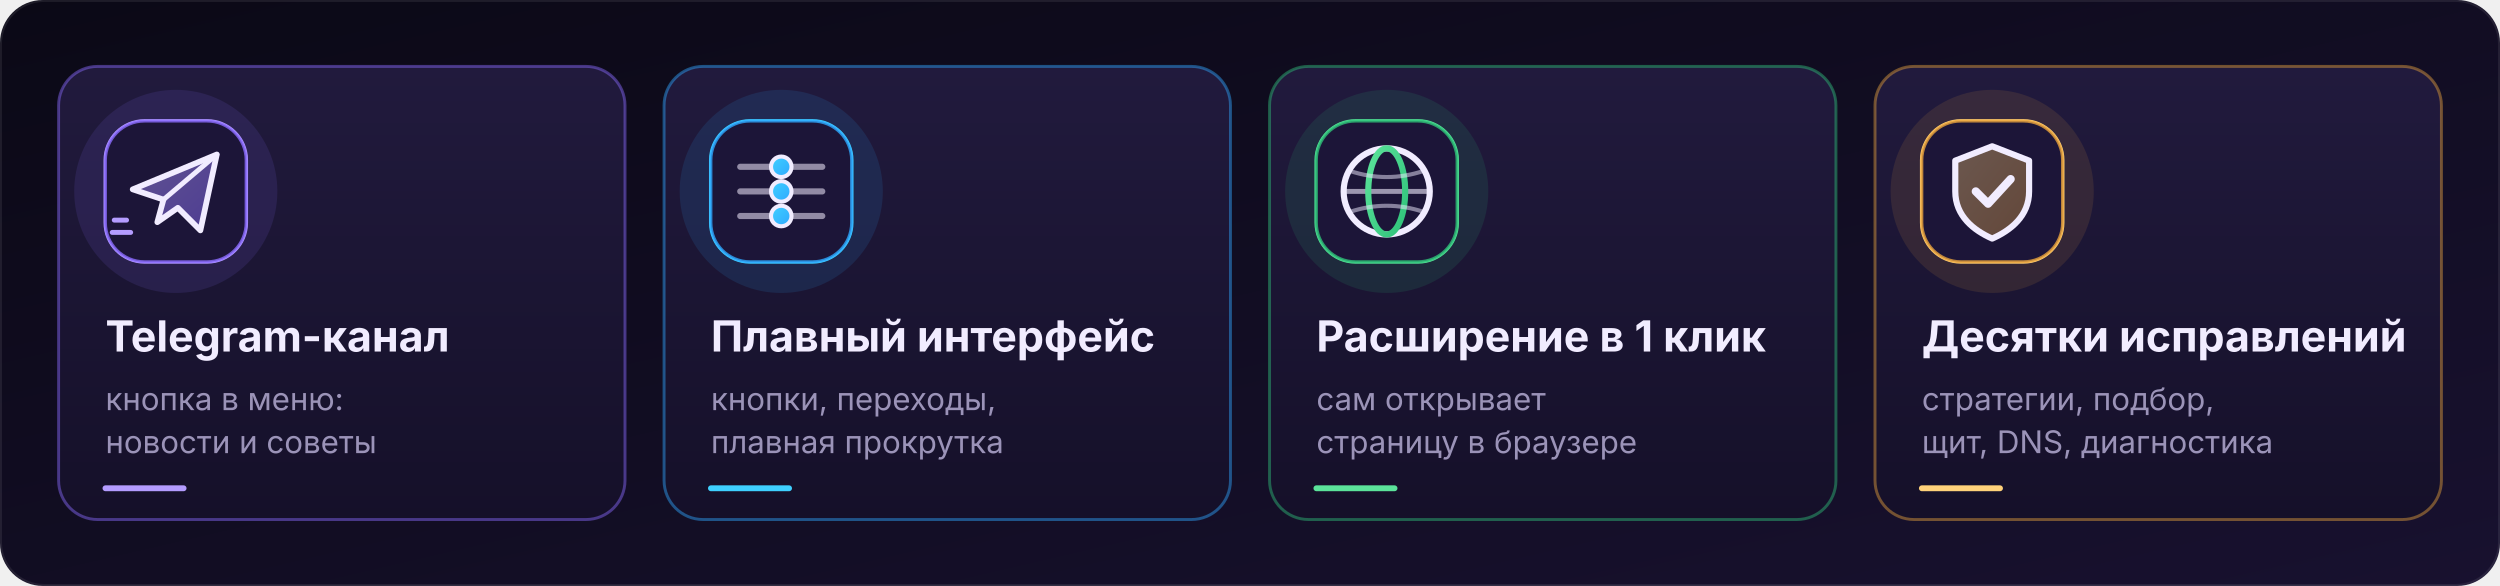
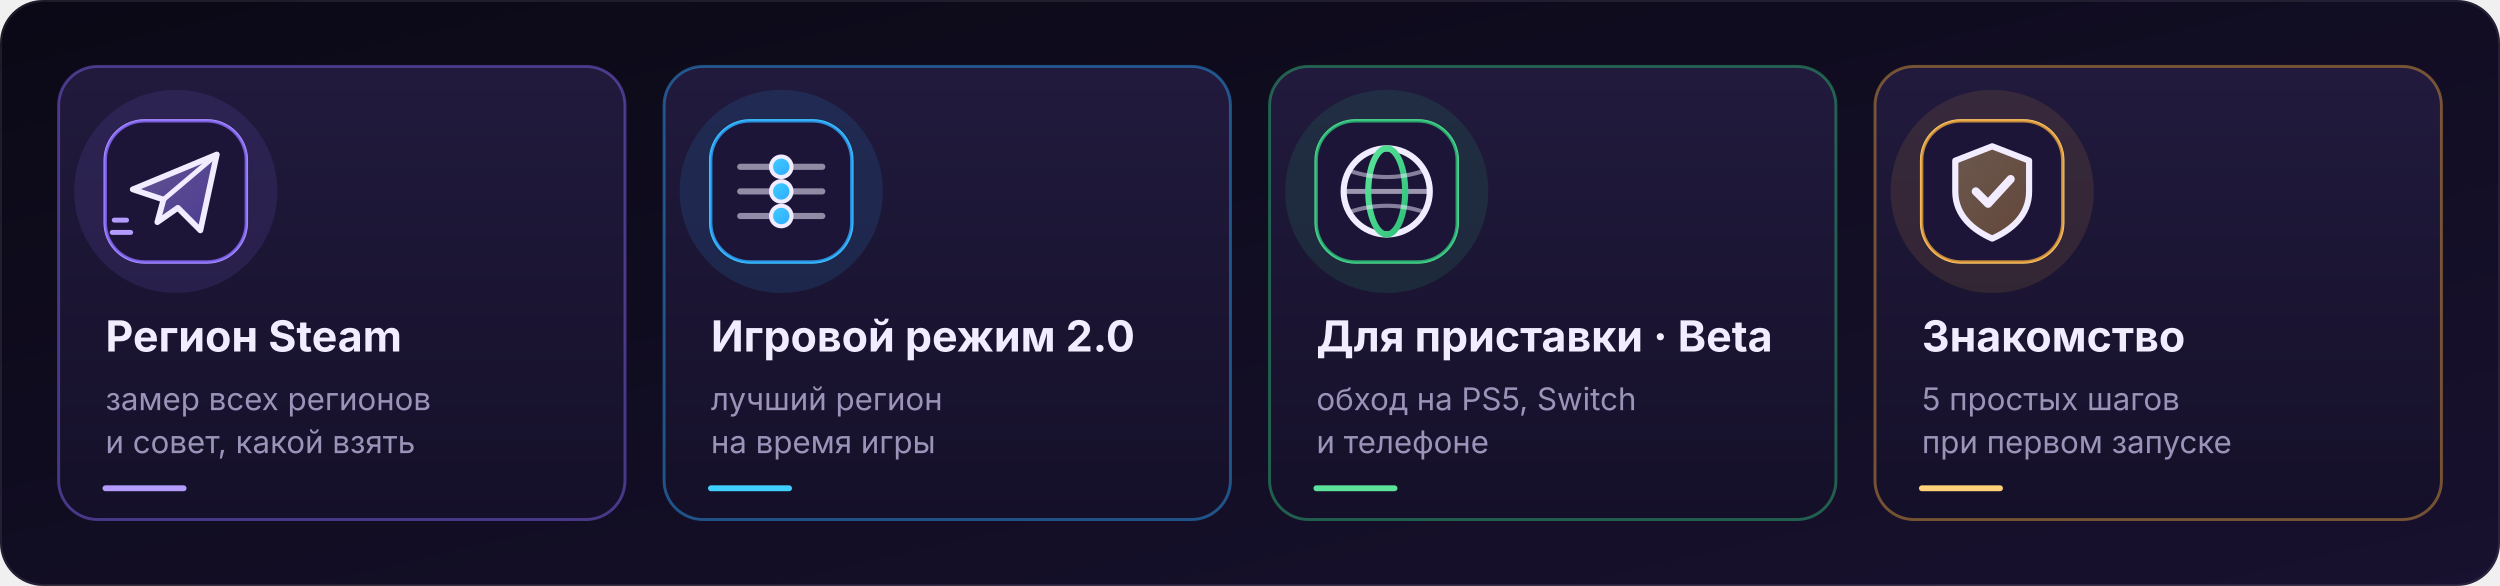
<svg xmlns="http://www.w3.org/2000/svg" width="1280" height="300" viewBox="0 0 1280 300" role="img" aria-label="Что нового в MakeyStar 3.0">
  <defs>
    <linearGradient id="bg" x1="0" y1="0" x2="1" y2="1">
      <stop offset="0" stop-color="#0B0916" />
      <stop offset="1" stop-color="#18112F" />
    </linearGradient>
    <linearGradient id="card" x1="0" y1="0" x2="0" y2="1">
      <stop offset="0" stop-color="#211A3D" />
      <stop offset="1" stop-color="#151029" />
    </linearGradient>
    <linearGradient id="ig0" x1="0" y1="0" x2="1" y2="1">
      <stop offset="0" stop-color="#B49CFF" />
      <stop offset="1" stop-color="#8B6CFF" />
    </linearGradient>
    <linearGradient id="ig1" x1="0" y1="0" x2="1" y2="1">
      <stop offset="0" stop-color="#3FD0FF" />
      <stop offset="1" stop-color="#2FA8FF" />
    </linearGradient>
    <linearGradient id="ig2" x1="0" y1="0" x2="1" y2="1">
      <stop offset="0" stop-color="#5BE39A" />
      <stop offset="1" stop-color="#2FC27A" />
    </linearGradient>
    <linearGradient id="ig3" x1="0" y1="0" x2="1" y2="1">
      <stop offset="0" stop-color="#FFD27A" />
      <stop offset="1" stop-color="#E8A33D" />
    </linearGradient>
    <clipPath id="c">
      <rect width="1280" height="300" rx="22" />
    </clipPath>
    <style>
.tile{animation:up .9s cubic-bezier(.2,.8,.2,1) both}
.ring{animation:ring 2.8s ease-out infinite;transform-box:fill-box;transform-origin:center}
.pk{stroke-dasharray:40 400;animation:pk 3.2s cubic-bezier(.5,0,.5,1) infinite}
@keyframes up{from{opacity:0;transform:translateY(16px)}to{opacity:1;transform:translateY(0)}}
@keyframes ring{0%{opacity:.75;transform:scale(1)}100%{opacity:0;transform:scale(1.25)}}
@keyframes pk{from{stroke-dashoffset:40}to{stroke-dashoffset:-300}}

.ib-spin{animation:ibspin 9s linear infinite;transform-box:fill-box;transform-origin:center}
.ib-spin-slow{animation:ibspin 14s linear infinite;transform-box:fill-box;transform-origin:center}
.ib-pulse{animation:ibpulse 2.4s ease-in-out infinite;transform-box:fill-box;transform-origin:center}
.ib-spark{animation:ibtw 1.8s ease-in-out infinite}
.ib-tw1{animation:ibtw 2.6s ease-in-out infinite;transform-box:fill-box;transform-origin:center}
.ib-tw2{animation:ibtw 2.6s ease-in-out infinite .8s;transform-box:fill-box;transform-origin:center}
.ib-tw3{animation:ibtw 2.6s ease-in-out infinite 1.6s;transform-box:fill-box;transform-origin:center}
.ib-needle{animation:ibneedle 4s ease-in-out infinite;transform-origin:0 0}
.ib-draw{stroke-dasharray:40;animation:ibdraw 3s ease-in-out infinite}
.ib-k1{animation:ibk 3.2s ease-in-out infinite}
.ib-k2{animation:ibk 3.2s ease-in-out infinite -1.1s}
.ib-k3{animation:ibk 3.2s ease-in-out infinite -2.2s}
.ib-rock{animation:ibrock 3s ease-in-out infinite;transform-origin:0 0}
.ib-blink{animation:ibblink 4s ease-in-out infinite;transform-box:fill-box;transform-origin:center}
.ib-slash{stroke-dasharray:60;animation:ibdraw 4s ease-in-out infinite}
.ib-float{animation:ibfloat 3.4s ease-in-out infinite}
.ib-orbit{animation:iborbit 3s linear infinite}
.ib-bob{animation:ibfloat 2.8s ease-in-out infinite}
.ib-fly{animation:ibfly 3s ease-in-out infinite}
.ib-trail{animation:ibtw 1.5s ease-in-out infinite}
.ib-shackle{animation:ibshackle 3s ease-in-out infinite}
.ib-trace{stroke-dasharray:36;animation:ibdraw 2.6s linear infinite}
.ib-globe{animation:ibglobe 4s ease-in-out infinite;transform-box:fill-box;transform-origin:center}
@keyframes ibspin{to{transform:rotate(360deg)}}
@keyframes ibpulse{0%,100%{transform:scale(1)}50%{transform:scale(1.12)}}
@keyframes ibtw{0%,100%{opacity:.25}50%{opacity:1}}
@keyframes ibneedle{0%,100%{transform:rotate(-25deg)}50%{transform:rotate(35deg)}}
@keyframes ibdraw{0%{stroke-dashoffset:40}35%,100%{stroke-dashoffset:0}}
@keyframes ibk{0%,100%{transform:translateX(-12px)}50%{transform:translateX(12px)}}
@keyframes ibrock{0%,100%{transform:rotate(0)}50%{transform:rotate(-14deg)}}
@keyframes ibblink{0%,44%,52%,100%{transform:scaleY(1)}48%{transform:scaleY(.1)}}
@keyframes ibfloat{0%,100%{transform:translateY(2px)}50%{transform:translateY(-3px)}}
@keyframes iborbit{to{stroke-dashoffset:-132}}
@keyframes ibfly{0%,100%{transform:translate(0,0)}50%{transform:translate(3px,-4px)}}
@keyframes ibshackle{0%,100%{transform:translateY(0)}50%{transform:translateY(-4px)}}
@keyframes ibglobe{0%,100%{transform:scaleX(1)}50%{transform:scaleX(.25)}}

</style>
  </defs>
  <g clip-path="url(#c)">
    <rect width="1280" height="300" fill="url(#bg)" />
    <g font-family="Segoe UI, Inter, Helvetica, Arial, sans-serif">
      <g class="tile" style="animation-delay:0.0s">
        <rect x="30" y="34" width="290" height="232" rx="20" fill="url(#card)" stroke="#8B6CFF" stroke-opacity=".45" stroke-width="1.5" />
        <circle cx="90" cy="98" r="52" fill="#8B6CFF" fill-opacity=".12" />
        <rect class="ring" x="54" y="62" width="72" height="72" rx="20" fill="none" stroke="#B49CFF" stroke-width="2" style="animation-delay:0.0s" />
        <rect x="54" y="62" width="72" height="72" rx="20" fill="#1C1538" stroke="#8B6CFF" stroke-opacity=".8" stroke-width="1.5" />
        <g transform="translate(90 98) scale(1.05)">
          <g class="ib-fly">
            <path d="M-21 -1 L20 -18 L12 19 L1 8 L-9 15 L-6 4 Z" fill="url(#ig0)" fill-opacity="0.45" stroke="#F1ECFF" stroke-width="2.8" stroke-linejoin="round" />
            <path d="M-6 4 L20 -18" stroke="#F1ECFF" stroke-width="2.4" stroke-linecap="round" />
          </g>
          <path d="M-24 14 h-6 M-22 20 h-9" stroke="#B49CFF" stroke-width="2.4" stroke-linecap="round" class="ib-trail" />
        </g>
-         <text x="54" y="180" font-size="22" font-weight="700" fill="#F1ECFF">Telegram-канал</text>
-         <text x="54" y="210" font-size="16" fill="#9B93B8">кнопка в меню:</text>
-         <text x="54" y="232" font-size="16" fill="#9B93B8">новости и советы</text>
+         <text x="54" y="180" font-size="22" font-weight="700" fill="#F1ECFF">Регион Steam</text>
+         <text x="54" y="210" font-size="16" fill="#9B93B8">замер всех регионов</text>
+         <text x="54" y="232" font-size="16" fill="#9B93B8">и совет, какой взять</text>
        <path class="pk" d="M54 250 H296" stroke="#B49CFF" stroke-width="3" stroke-linecap="round" style="animation-delay:0.0s" />
      </g>
      <g class="tile" style="animation-delay:0.18s">
        <rect x="340" y="34" width="290" height="232" rx="20" fill="url(#card)" stroke="#2FA8FF" stroke-opacity=".45" stroke-width="1.5" />
        <circle cx="400" cy="98" r="52" fill="#2FA8FF" fill-opacity=".12" />
        <rect class="ring" x="364" y="62" width="72" height="72" rx="20" fill="none" stroke="#3FD0FF" stroke-width="2" style="animation-delay:0.18s" />
        <rect x="364" y="62" width="72" height="72" rx="20" fill="#1C1538" stroke="#2FA8FF" stroke-opacity=".8" stroke-width="1.5" />
        <g transform="translate(400 98) scale(1.05)">
          <path d="M-20 -12 H20" stroke="#F1ECFF" stroke-opacity="0.55" stroke-width="3" stroke-linecap="round" />
          <circle class="ib-k1" cx="0" cy="-12" r="5" fill="url(#ig1)" stroke="#F1ECFF" stroke-width="2" />
          <path d="M-20 0 H20" stroke="#F1ECFF" stroke-opacity="0.55" stroke-width="3" stroke-linecap="round" />
          <circle class="ib-k2" cx="0" cy="0" r="5" fill="url(#ig1)" stroke="#F1ECFF" stroke-width="2" />
          <path d="M-20 12 H20" stroke="#F1ECFF" stroke-opacity="0.55" stroke-width="3" stroke-linecap="round" />
          <circle class="ib-k3" cx="0" cy="12" r="5" fill="url(#ig1)" stroke="#F1ECFF" stroke-width="2" />
        </g>
-         <text x="364" y="180" font-size="22" font-weight="700" fill="#F1ECFF">Плавный интерфейс</text>
-         <text x="364" y="210" font-size="16" fill="#9B93B8">кнопки, переходы,</text>
-         <text x="364" y="232" font-size="16" fill="#9B93B8">плавная прокрутка</text>
+         <text x="364" y="180" font-size="22" font-weight="700" fill="#F1ECFF">Игровой режим 2.0</text>
+         <text x="364" y="210" font-size="16" fill="#9B93B8">лучший регион</text>
+         <text x="364" y="232" font-size="16" fill="#9B93B8">на время игры</text>
        <path class="pk" d="M364 250 H606" stroke="#3FD0FF" stroke-width="3" stroke-linecap="round" style="animation-delay:0.18s" />
      </g>
      <g class="tile" style="animation-delay:0.36s">
        <rect x="650" y="34" width="290" height="232" rx="20" fill="url(#card)" stroke="#2FC27A" stroke-opacity=".45" stroke-width="1.5" />
        <circle cx="710" cy="98" r="52" fill="#2FC27A" fill-opacity=".12" />
        <rect class="ring" x="674" y="62" width="72" height="72" rx="20" fill="none" stroke="#5BE39A" stroke-width="2" style="animation-delay:0.36s" />
        <rect x="674" y="62" width="72" height="72" rx="20" fill="#1C1538" stroke="#2FC27A" stroke-opacity=".8" stroke-width="1.5" />
        <g transform="translate(710 98) scale(1.05)">
          <circle r="21" fill="none" stroke="#F1ECFF" stroke-width="3" />
          <path d="M-21 0 H21" stroke="#F1ECFF" stroke-opacity="0.6" stroke-width="2.4" />
          <g class="ib-globe">
            <ellipse rx="9" ry="21" fill="none" stroke="url(#ig2)" stroke-width="3" />
          </g>
          <path d="M-18 -10 Q0 -4 18 -10 M-18 10 Q0 4 18 10" fill="none" stroke="#F1ECFF" stroke-opacity="0.5" stroke-width="2" />
        </g>
-         <text x="674" y="180" font-size="22" font-weight="700" fill="#F1ECFF">Расширение в 1 клик</text>
-         <text x="674" y="210" font-size="16" fill="#9B93B8">сам открывает</text>
-         <text x="674" y="232" font-size="16" fill="#9B93B8">страницу в браузере</text>
+         <text x="674" y="180" font-size="22" font-weight="700" fill="#F1ECFF">Для приставки · Beta</text>
+         <text x="674" y="210" font-size="16" fill="#9B93B8">обход на PS5, Switch</text>
+         <text x="674" y="232" font-size="16" fill="#9B93B8">и телефоне</text>
        <path class="pk" d="M674 250 H916" stroke="#5BE39A" stroke-width="3" stroke-linecap="round" style="animation-delay:0.36s" />
      </g>
      <g class="tile" style="animation-delay:0.54s">
        <rect x="960" y="34" width="290" height="232" rx="20" fill="url(#card)" stroke="#E8A33D" stroke-opacity=".45" stroke-width="1.5" />
        <circle cx="1020" cy="98" r="52" fill="#E8A33D" fill-opacity=".12" />
        <rect class="ring" x="984" y="62" width="72" height="72" rx="20" fill="none" stroke="#FFD27A" stroke-width="2" style="animation-delay:0.54s" />
        <rect x="984" y="62" width="72" height="72" rx="20" fill="#1C1538" stroke="#E8A33D" stroke-opacity=".8" stroke-width="1.5" />
        <g transform="translate(1020 98) scale(1.05)">
          <path d="M0 -22 L18 -15 L18 0 C18 12 9 19 0 23 C-9 19 -18 12 -18 0 L-18 -15 Z" fill="url(#ig3)" fill-opacity="0.35" stroke="#F1ECFF" stroke-width="3" stroke-linejoin="round" />
          <path class="ib-draw" d="M-8 0 L-2 6 L9 -6" fill="none" stroke="#F1ECFF" stroke-width="4" stroke-linecap="round" stroke-linejoin="round" />
        </g>
-         <text x="984" y="180" font-size="22" font-weight="700" fill="#F1ECFF">Десятки исправлений</text>
-         <text x="984" y="210" font-size="16" fill="#9B93B8">стратегии, подбор,</text>
-         <text x="984" y="232" font-size="16" fill="#9B93B8">щит, DNS, диагностика</text>
+         <text x="984" y="180" font-size="22" font-weight="700" fill="#F1ECFF">Знакомство</text>
+         <text x="984" y="210" font-size="16" fill="#9B93B8">5 простых шагов</text>
+         <text x="984" y="232" font-size="16" fill="#9B93B8">при первом запуске</text>
        <path class="pk" d="M984 250 H1226" stroke="#FFD27A" stroke-width="3" stroke-linecap="round" style="animation-delay:0.54s" />
      </g>
    </g>
  </g>
  <rect x=".5" y=".5" width="1279" height="299" rx="22" fill="none" stroke="#FFFFFF" stroke-opacity=".08" />
</svg>
